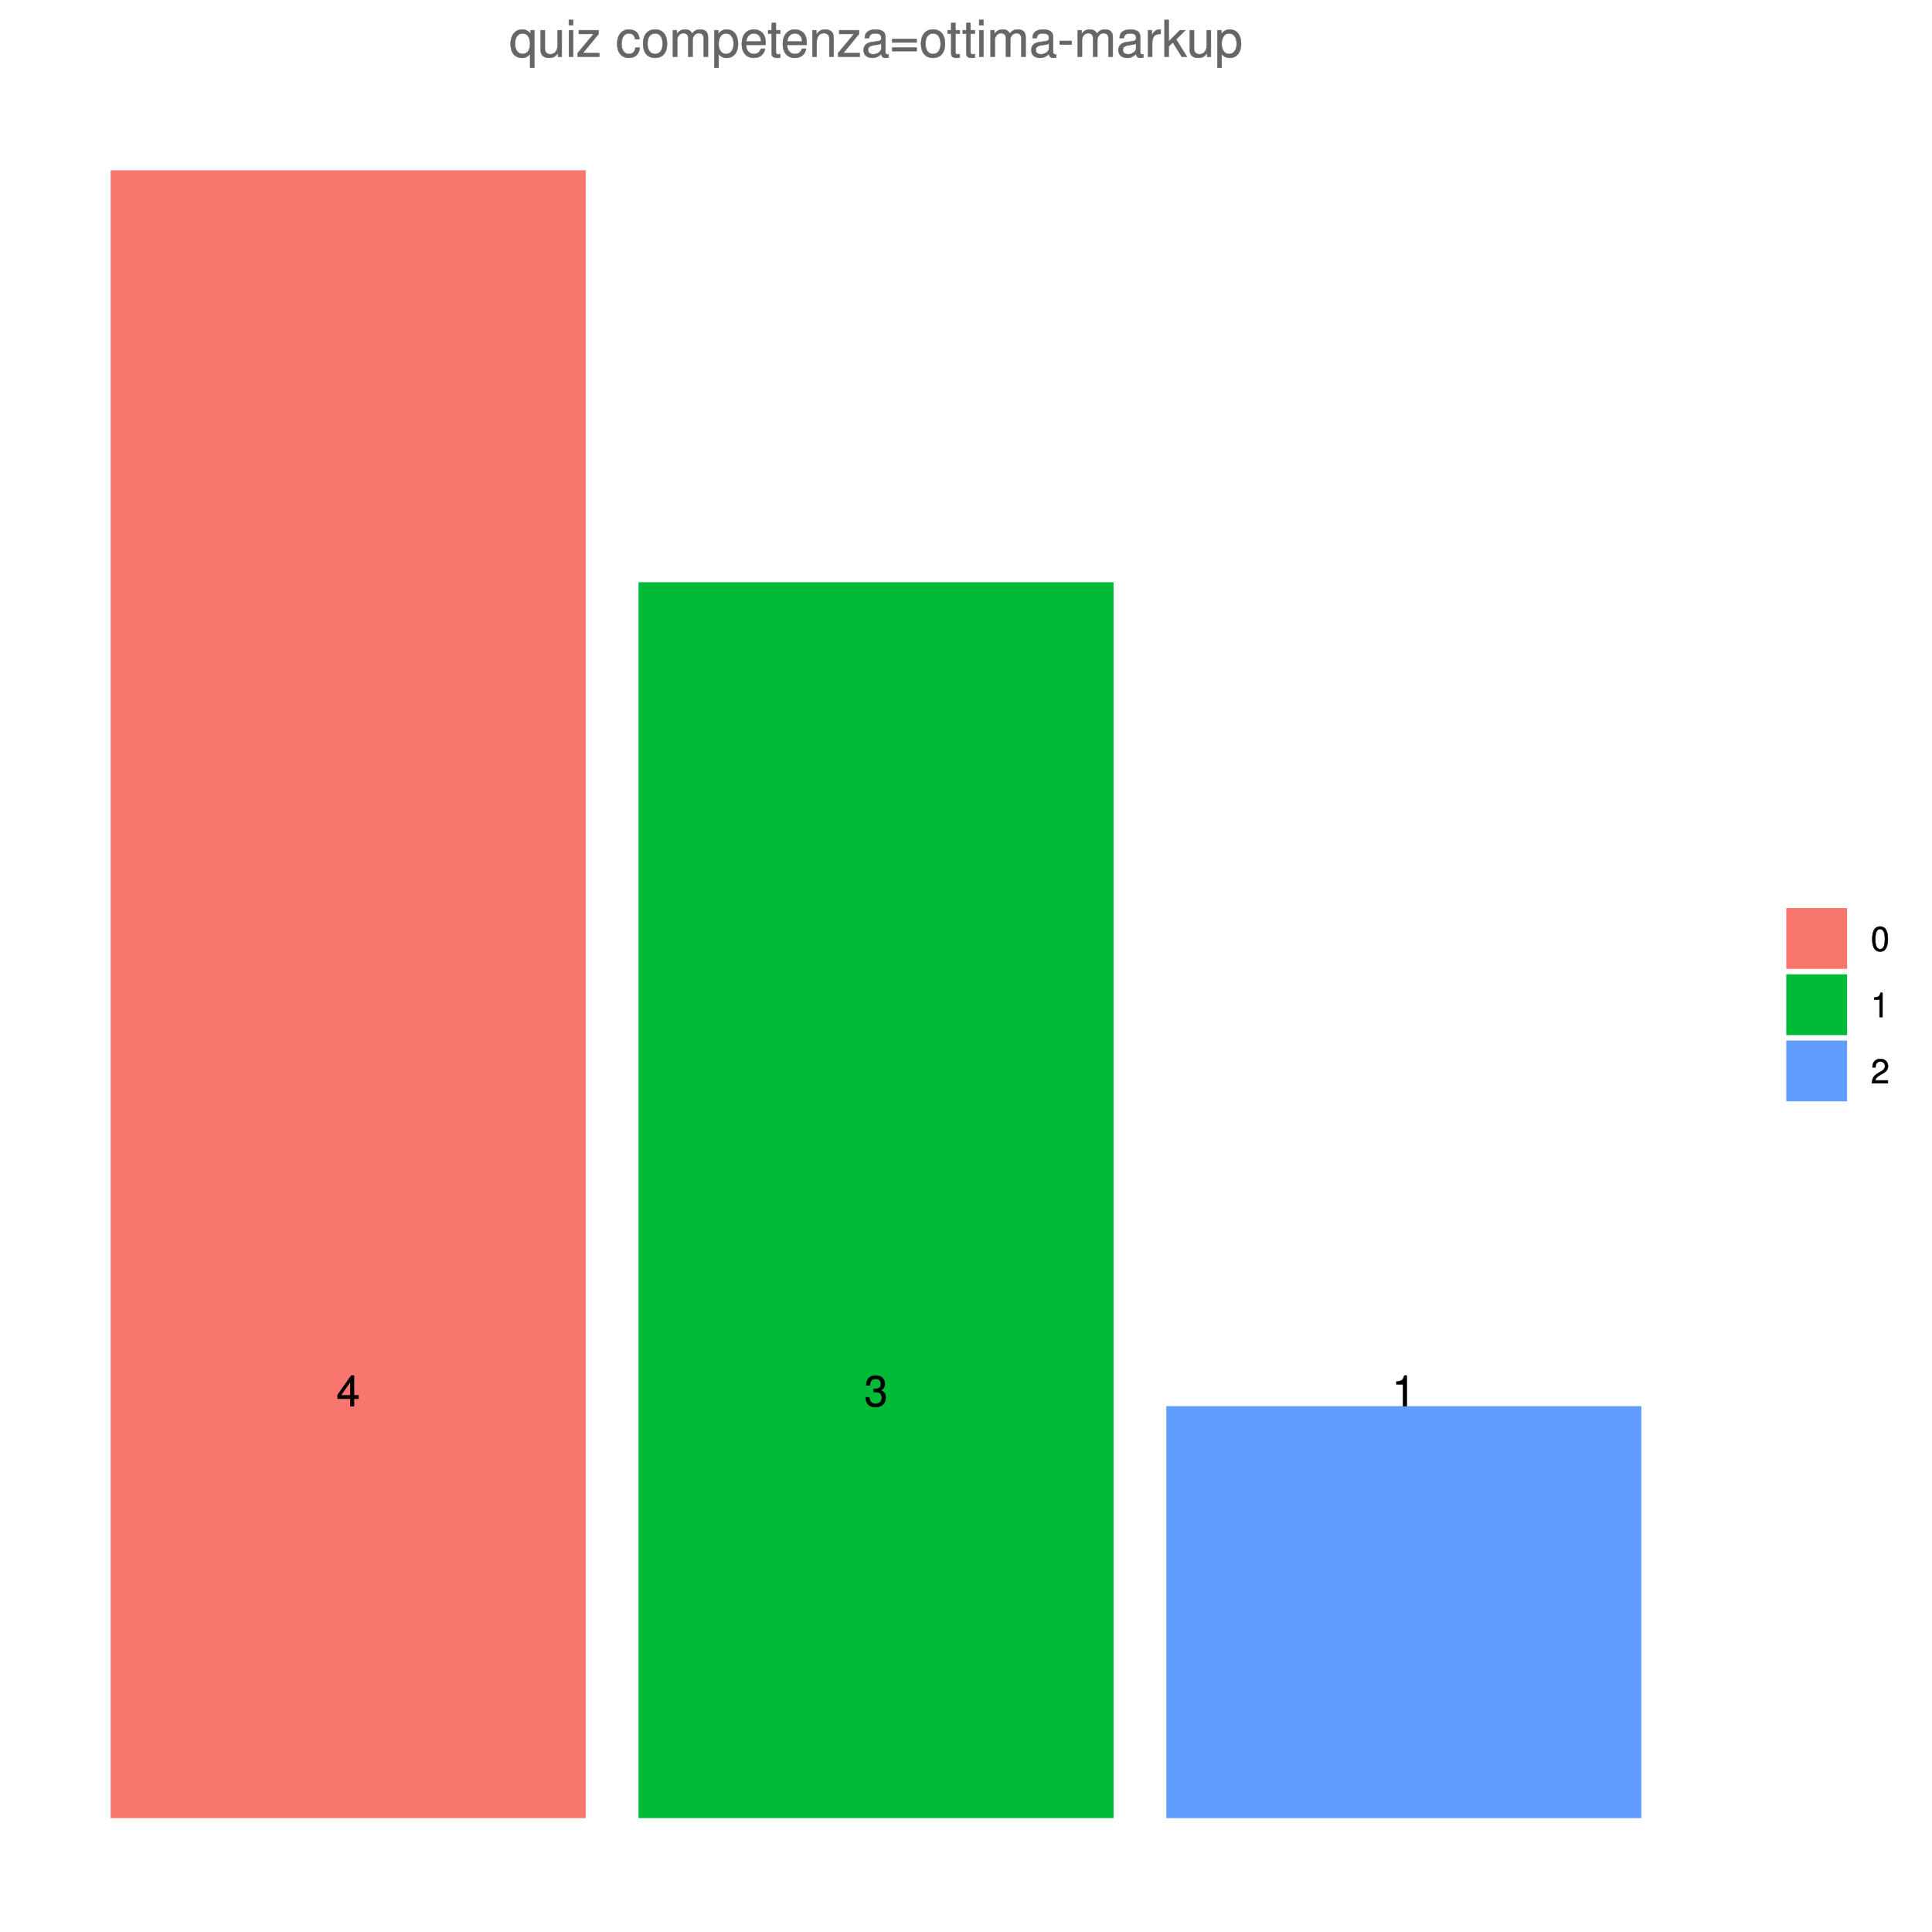
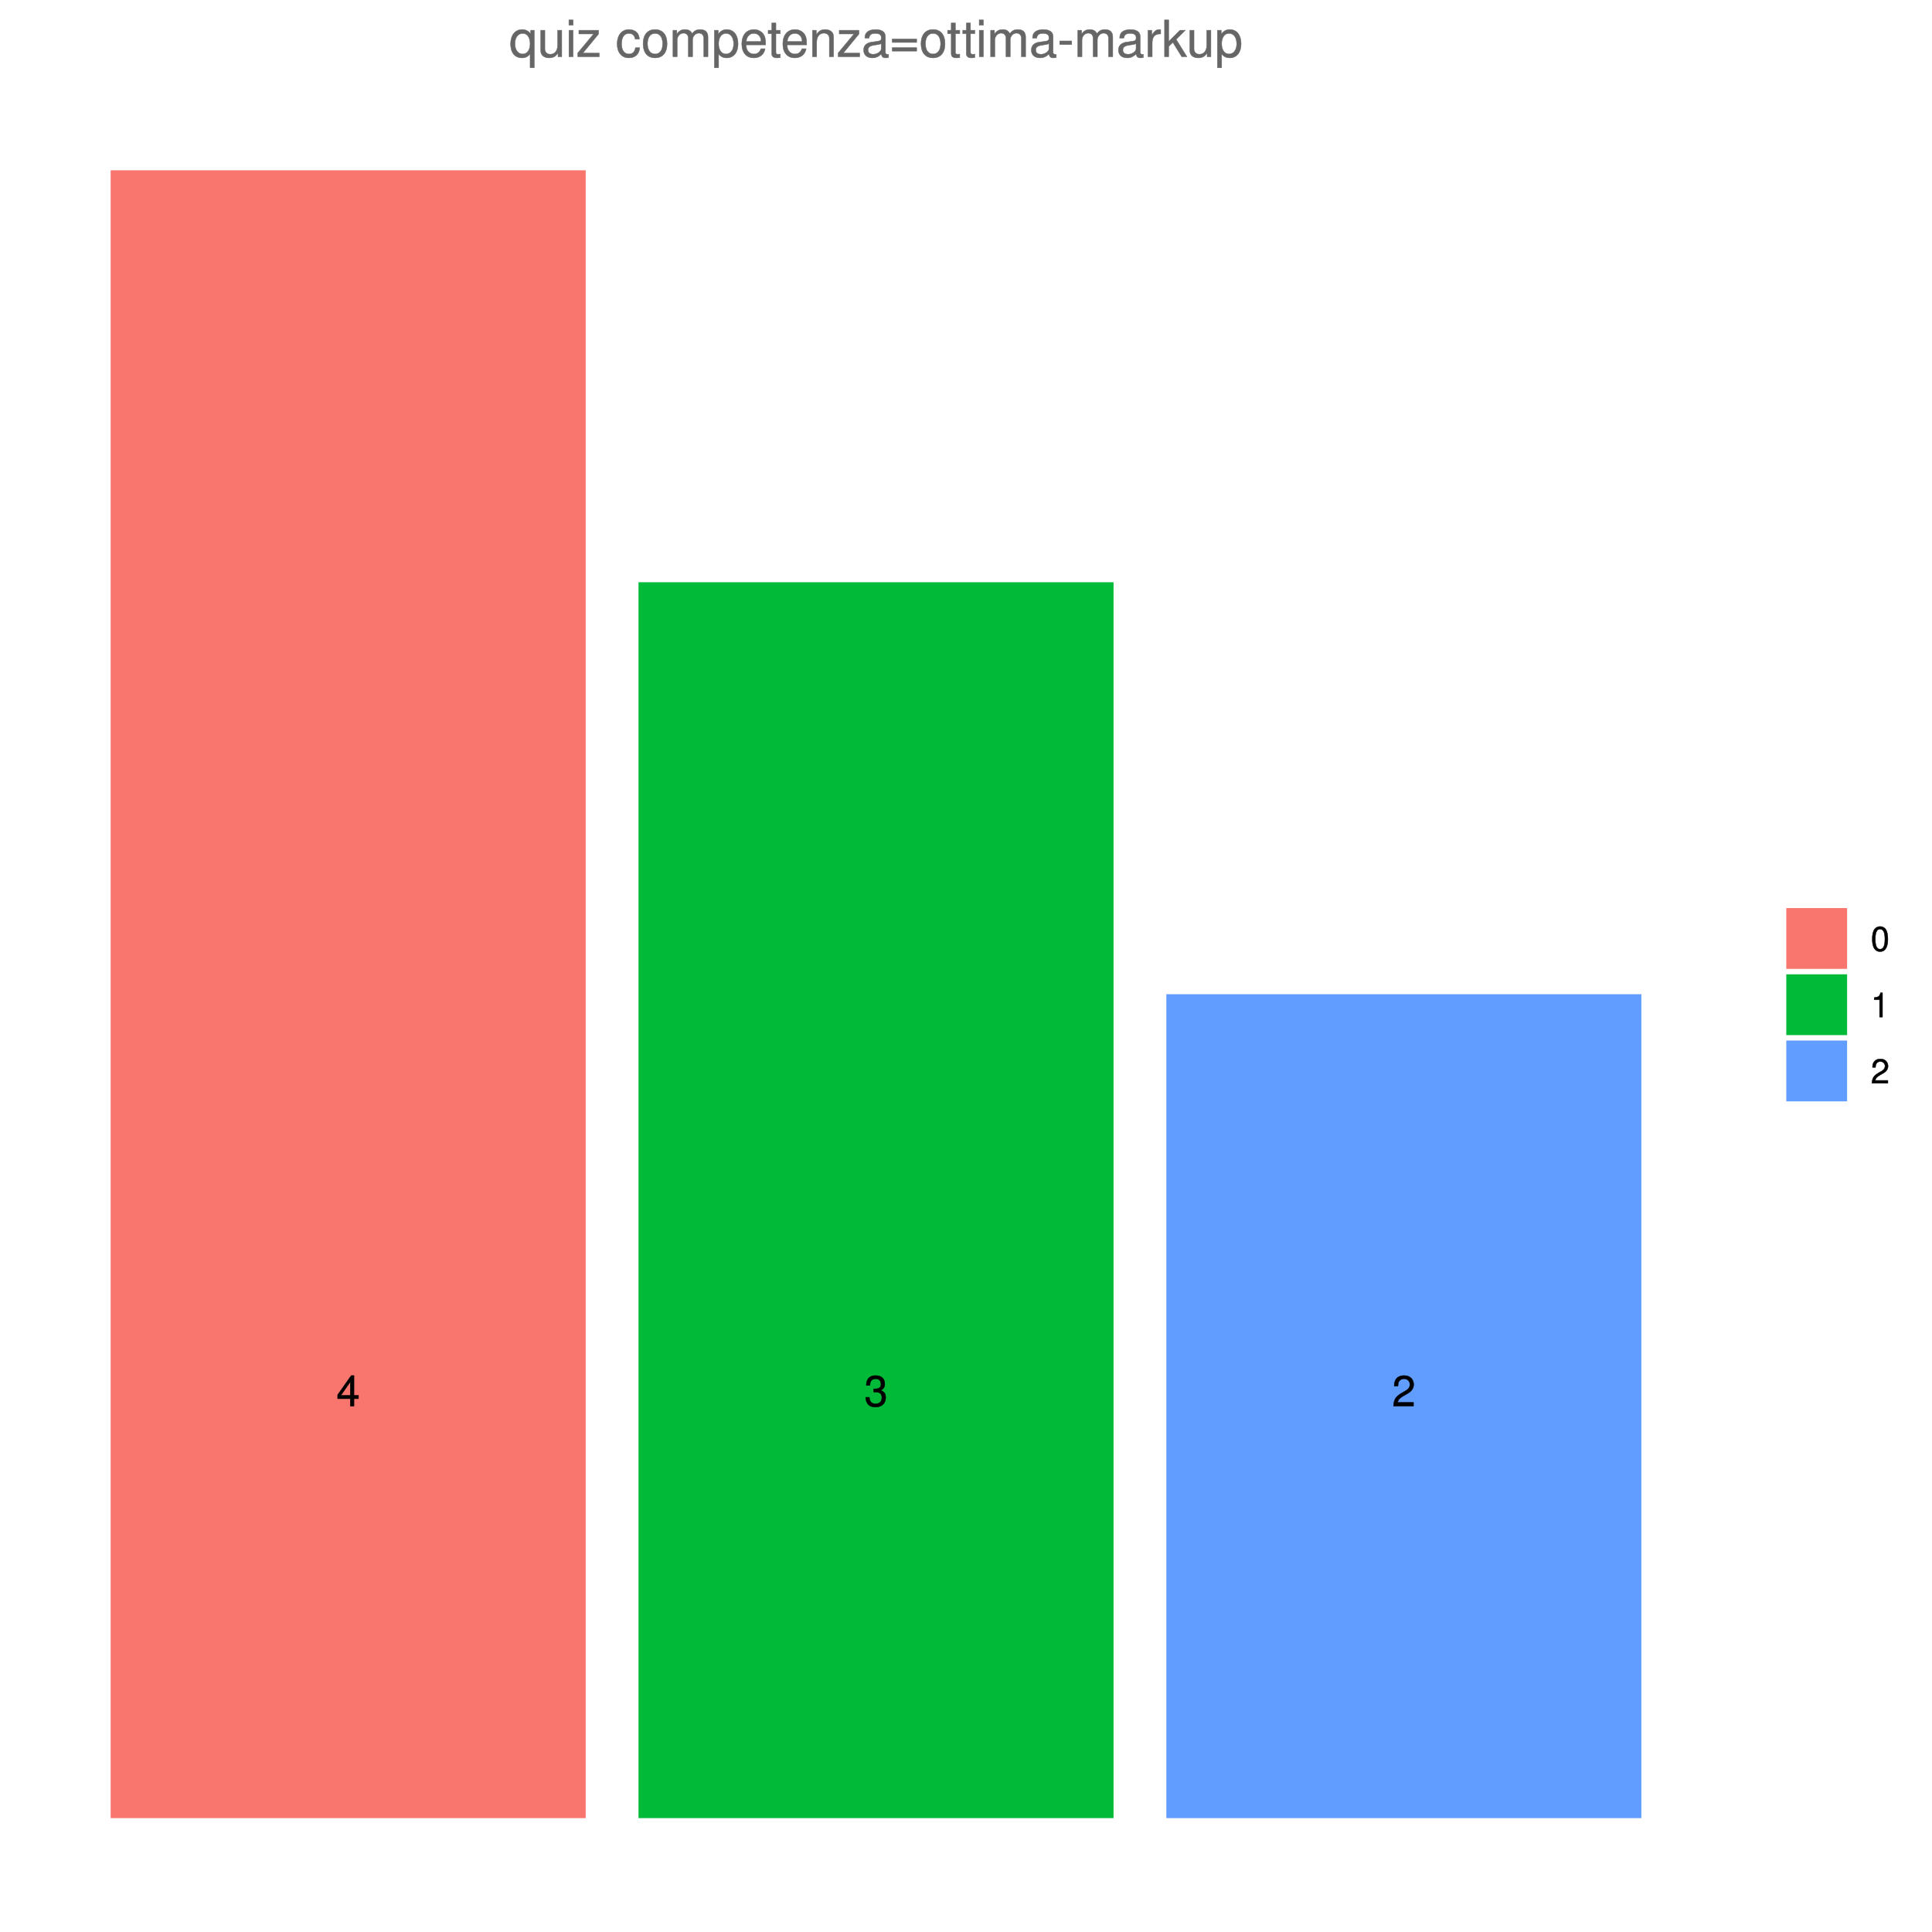
<svg xmlns="http://www.w3.org/2000/svg" width="504px" height="504px" viewBox="0 0 504 504" version="1.1">
  <g transform="translate(0, 504) scale(1, -1)">
    <g id="gridSVG" fill="none" stroke="rgb(0,0,0)" stroke-dasharray="none" stroke-width="0.75" font-size="12" font-family="Helvetica, Arial, FreeSans, Liberation Sans, Nimbus Sans L, sans-serif" opacity="1" stroke-linecap="round" stroke-linejoin="round" stroke-miterlimit="10" stroke-opacity="1" fill-opacity="0" font-weight="normal" font-style="normal">
      <g id="layout.1" class="viewport">
        <g id="layout.2" class="forcedgrob gtable gTree grob gDesc">
          <defs>
            <clipPath id="layout::background.1-11-12-1.1.clipPath">
              <rect x="0" y="0" width="504" height="504" fill="none" stroke="none" />
            </clipPath>
          </defs>
          <g id="layout::background.1-11-12-1.1" clip-path="url(#layout::background.1-11-12-1.1.clipPath)" class="viewport">
            <g id="background.1-11-12-1.1" class="forcedgrob gTableChild rect grob gDesc">
              <rect id="background.1-11-12-1.1.1" x="0" y="0" width="504" height="504" transform="" stroke-width="1.07" stroke="rgb(255,255,255)" fill="rgb(255,255,255)" stroke-dasharray="none" stroke-opacity="1" fill-opacity="1" />
            </g>
          </g>
          <defs>
            <clipPath id="layout::panel.7-5-7-5.1.clipPath">
              <rect x="8.22" y="8.22" width="440.62" height="472.85" fill="none" stroke="none" />
            </clipPath>
          </defs>
          <g id="layout::panel.7-5-7-5.1" clip-path="url(#layout::panel.7-5-7-5.1.clipPath)" class="viewport">
            <g id="panel.7-5-7-5.1" class="forcedgrob gTableChild gTree grob gDesc">
-               <g id="grill.gTree.8461.1" class="gTree grob gDesc">
-                 <g id="panel.background..rect.8457.1" class="rect grob gDesc">
-                   <rect id="panel.background..rect.8457.1.1" x="8.22" y="8.22" width="440.62" height="472.85" transform="" stroke-width="1.07" stroke="none" fill="rgb(255,255,255)" stroke-dasharray="none" stroke-opacity="0" fill-opacity="1" />
-                 </g>
-               </g>
-               <g id="geom_rect.rect.8452.1" class="rect grob gDesc">
-                 <rect id="geom_rect.rect.8452.1.1" x="28.87" y="29.71" width="123.92" height="429.86" transform="" stroke="none" fill="rgb(248,118,109)" stroke-width="1.07" stroke-dasharray="none" stroke-linecap="butt" stroke-opacity="0" fill-opacity="1" />
-                 <rect id="geom_rect.rect.8452.1.2" x="166.57" y="29.71" width="123.92" height="322.4" transform="" stroke="none" fill="rgb(0,186,56)" stroke-width="1.07" stroke-dasharray="none" stroke-linecap="butt" stroke-opacity="0" fill-opacity="1" />
-                 <rect id="geom_rect.rect.8452.1.3" x="304.26" y="29.71" width="123.92" height="107.47" transform="" stroke="none" fill="rgb(97,156,255)" stroke-width="1.07" stroke-dasharray="none" stroke-linecap="butt" stroke-opacity="0" fill-opacity="1" />
-               </g>
-               <g id="GRID.text.8453.1" class="text grob gDesc">
-                 <g id="GRID.text.8453.1.1" transform="translate(90.84, 137.18)" stroke-width="0.1">
-                   <g id="GRID.text.8453.1.1.scale" transform="scale(1, -1)">
-                     <text x="0" y="0" id="GRID.text.8453.1.1.text" text-anchor="middle" stroke="rgb(0,0,0)" font-size="11.04" font-family="Helvetica, Arial, FreeSans, Liberation Sans, Nimbus Sans L, sans-serif" fill="rgb(0,0,0)" stroke-opacity="1" fill-opacity="1" font-weight="normal" font-style="normal">
-                       <tspan id="GRID.text.8453.1.1.tspan.1" dy="0" x="0">4</tspan>
+               <g id="grill.gTree.8534.1" class="gTree grob gDesc">
+                 <g id="panel.background..rect.8530.1" class="rect grob gDesc">
+                   <rect id="panel.background..rect.8530.1.1" x="8.22" y="8.22" width="440.62" height="472.85" transform="" stroke-width="1.07" stroke="none" fill="rgb(255,255,255)" stroke-dasharray="none" stroke-opacity="0" fill-opacity="1" />
+                 </g>
+               </g>
+               <g id="geom_rect.rect.8525.1" class="rect grob gDesc">
+                 <rect id="geom_rect.rect.8525.1.1" x="28.87" y="29.71" width="123.92" height="429.86" transform="" stroke="none" fill="rgb(248,118,109)" stroke-width="1.07" stroke-dasharray="none" stroke-linecap="butt" stroke-opacity="0" fill-opacity="1" />
+                 <rect id="geom_rect.rect.8525.1.2" x="166.57" y="29.71" width="123.92" height="322.4" transform="" stroke="none" fill="rgb(0,186,56)" stroke-width="1.07" stroke-dasharray="none" stroke-linecap="butt" stroke-opacity="0" fill-opacity="1" />
+                 <rect id="geom_rect.rect.8525.1.3" x="304.26" y="29.71" width="123.92" height="214.93" transform="" stroke="none" fill="rgb(97,156,255)" stroke-width="1.07" stroke-dasharray="none" stroke-linecap="butt" stroke-opacity="0" fill-opacity="1" />
+               </g>
+               <g id="GRID.text.8526.1" class="text grob gDesc">
+                 <g id="GRID.text.8526.1.1" transform="translate(90.84, 137.18)" stroke-width="0.1">
+                   <g id="GRID.text.8526.1.1.scale" transform="scale(1, -1)">
+                     <text x="0" y="0" id="GRID.text.8526.1.1.text" text-anchor="middle" stroke="rgb(0,0,0)" font-size="11.04" font-family="Helvetica, Arial, FreeSans, Liberation Sans, Nimbus Sans L, sans-serif" fill="rgb(0,0,0)" stroke-opacity="1" fill-opacity="1" font-weight="normal" font-style="normal">
+                       <tspan id="GRID.text.8526.1.1.tspan.1" dy="0" x="0">4</tspan>
                    </text>
                  </g>
                </g>
-                 <g id="GRID.text.8453.1.2" transform="translate(228.53, 137.18)" stroke-width="0.1">
-                   <g id="GRID.text.8453.1.2.scale" transform="scale(1, -1)">
-                     <text x="0" y="0" id="GRID.text.8453.1.2.text" text-anchor="middle" stroke="rgb(0,0,0)" font-size="11.04" font-family="Helvetica, Arial, FreeSans, Liberation Sans, Nimbus Sans L, sans-serif" fill="rgb(0,0,0)" stroke-opacity="1" fill-opacity="1" font-weight="normal" font-style="normal">
-                       <tspan id="GRID.text.8453.1.2.tspan.1" dy="0" x="0">3</tspan>
+                 <g id="GRID.text.8526.1.2" transform="translate(228.53, 137.18)" stroke-width="0.1">
+                   <g id="GRID.text.8526.1.2.scale" transform="scale(1, -1)">
+                     <text x="0" y="0" id="GRID.text.8526.1.2.text" text-anchor="middle" stroke="rgb(0,0,0)" font-size="11.04" font-family="Helvetica, Arial, FreeSans, Liberation Sans, Nimbus Sans L, sans-serif" fill="rgb(0,0,0)" stroke-opacity="1" fill-opacity="1" font-weight="normal" font-style="normal">
+                       <tspan id="GRID.text.8526.1.2.tspan.1" dy="0" x="0">3</tspan>
                    </text>
                  </g>
                </g>
-                 <g id="GRID.text.8453.1.3" transform="translate(366.22, 137.18)" stroke-width="0.1">
-                   <g id="GRID.text.8453.1.3.scale" transform="scale(1, -1)">
-                     <text x="0" y="0" id="GRID.text.8453.1.3.text" text-anchor="middle" stroke="rgb(0,0,0)" font-size="11.04" font-family="Helvetica, Arial, FreeSans, Liberation Sans, Nimbus Sans L, sans-serif" fill="rgb(0,0,0)" stroke-opacity="1" fill-opacity="1" font-weight="normal" font-style="normal">
-                       <tspan id="GRID.text.8453.1.3.tspan.1" dy="0" x="0">1</tspan>
+                 <g id="GRID.text.8526.1.3" transform="translate(366.22, 137.18)" stroke-width="0.1">
+                   <g id="GRID.text.8526.1.3.scale" transform="scale(1, -1)">
+                     <text x="0" y="0" id="GRID.text.8526.1.3.text" text-anchor="middle" stroke="rgb(0,0,0)" font-size="11.04" font-family="Helvetica, Arial, FreeSans, Liberation Sans, Nimbus Sans L, sans-serif" fill="rgb(0,0,0)" stroke-opacity="1" fill-opacity="1" font-weight="normal" font-style="normal">
+                       <tspan id="GRID.text.8526.1.3.tspan.1" dy="0" x="0">2</tspan>
                    </text>
                  </g>
                </g>
              </g>
            </g>
          </g>
          <g id="layout::spacer.8-6-8-6.1" class="viewport" />
          <g id="layout::spacer.8-4-8-4.1" class="viewport" />
          <g id="layout::spacer.6-6-6-6.1" class="viewport" />
          <g id="layout::spacer.6-4-6-4.1" class="viewport" />
          <g id="layout::axis-t.6-5-6-5.1" class="viewport" />
          <g id="layout::axis-l.7-4-7-4.1" class="viewport">
-             <g id="layout::axis-l.7-4-7-4::GRID.VP.2216.1" class="viewport">
+             <g id="layout::axis-l.7-4-7-4::GRID.VP.2237.1" class="viewport">
              <g id="axis-l.7-4-7-4.1" class="forcedgrob gTableChild absoluteGrob gTree grob gDesc">
-                 <g id="layout::axis-l.7-4-7-4::GRID.VP.2216::axis.1" class="viewport">
+                 <g id="layout::axis-l.7-4-7-4::GRID.VP.2237::axis.1" class="viewport">
                  <g id="axis.1" class="forcedgrob gtable gTree grob gDesc">
-                     <g id="layout::axis-l.7-4-7-4::GRID.VP.2216::axis::axis.1-1-1-1.1" class="viewport" />
-                     <g id="layout::axis-l.7-4-7-4::GRID.VP.2216::axis::axis.1-2-1-2.1" class="viewport" />
+                     <g id="layout::axis-l.7-4-7-4::GRID.VP.2237::axis::axis.1-1-1-1.1" class="viewport" />
+                     <g id="layout::axis-l.7-4-7-4::GRID.VP.2237::axis::axis.1-2-1-2.1" class="viewport" />
                  </g>
                </g>
              </g>
            </g>
          </g>
          <g id="layout::axis-r.7-6-7-6.1" class="viewport" />
          <g id="layout::axis-b.8-5-8-5.1" class="viewport">
-             <g id="layout::axis-b.8-5-8-5::GRID.VP.2215.1" class="viewport">
+             <g id="layout::axis-b.8-5-8-5::GRID.VP.2236.1" class="viewport">
              <g id="axis-b.8-5-8-5.1" class="forcedgrob gTableChild absoluteGrob gTree grob gDesc">
-                 <g id="layout::axis-b.8-5-8-5::GRID.VP.2215::axis.1" class="viewport">
+                 <g id="layout::axis-b.8-5-8-5::GRID.VP.2236::axis.1" class="viewport">
                  <g id="axis.2" class="forcedgrob gtable gTree grob gDesc">
-                     <g id="layout::axis-b.8-5-8-5::GRID.VP.2215::axis::axis.1-1-1-1.1" class="viewport" />
-                     <g id="layout::axis-b.8-5-8-5::GRID.VP.2215::axis::axis.2-1-2-1.1" class="viewport" />
+                     <g id="layout::axis-b.8-5-8-5::GRID.VP.2236::axis::axis.1-1-1-1.1" class="viewport" />
+                     <g id="layout::axis-b.8-5-8-5::GRID.VP.2236::axis::axis.2-1-2-1.1" class="viewport" />
                  </g>
                </g>
              </g>
            </g>
          </g>
          <g id="layout::xlab-t.5-5-5-5.1" class="viewport" />
          <g id="layout::xlab-b.9-5-9-5.1" class="viewport" />
          <g id="layout::ylab-l.7-3-7-3.1" class="viewport" />
          <g id="layout::ylab-r.7-7-7-7.1" class="viewport" />
          <g id="layout::guide-box.7-9-7-9.1" class="viewport">
-             <g id="layout::guide-box.7-9-7-9::GRID.VP.2227.1" class="viewport">
-               <g id="layout::guide-box.7-9-7-9::GRID.VP.2227::guide-box.7-9-7-9.1" class="viewport">
+             <g id="layout::guide-box.7-9-7-9::GRID.VP.2248.1" class="viewport">
+               <g id="layout::guide-box.7-9-7-9::GRID.VP.2248::guide-box.7-9-7-9.1" class="viewport">
                <g id="guide-box.7-9-7-9.1" class="forcedgrob gTableChild gtable gTree grob gDesc">
-                   <g id="layout::guide-box.7-9-7-9::GRID.VP.2227::guide-box.7-9-7-9::legend.box.background.2-4-4-2.1" class="viewport" />
-                   <g id="layout::guide-box.7-9-7-9::GRID.VP.2227::guide-box.7-9-7-9::guides.3-3-3-3.1" class="viewport">
-                     <g id="layout::guide-box.7-9-7-9::GRID.VP.2227::guide-box.7-9-7-9::guides.3-3-3-3::GRID.VP.2226.1" class="viewport">
-                       <g id="layout::guide-box.7-9-7-9::GRID.VP.2227::guide-box.7-9-7-9::guides.3-3-3-3::GRID.VP.2226::guides.3-3-3-3.1" class="viewport">
+                   <g id="layout::guide-box.7-9-7-9::GRID.VP.2248::guide-box.7-9-7-9::legend.box.background.2-4-4-2.1" class="viewport" />
+                   <g id="layout::guide-box.7-9-7-9::GRID.VP.2248::guide-box.7-9-7-9::guides.3-3-3-3.1" class="viewport">
+                     <g id="layout::guide-box.7-9-7-9::GRID.VP.2248::guide-box.7-9-7-9::guides.3-3-3-3::GRID.VP.2247.1" class="viewport">
+                       <g id="layout::guide-box.7-9-7-9::GRID.VP.2248::guide-box.7-9-7-9::guides.3-3-3-3::GRID.VP.2247::guides.3-3-3-3.1" class="viewport">
                        <g id="guides.3-3-3-3.1" class="forcedgrob gTableChild gtable gTree grob gDesc">
-                           <g id="layout::guide-box.7-9-7-9::GRID.VP.2227::guide-box.7-9-7-9::guides.3-3-3-3::GRID.VP.2226::guides.3-3-3-3::background.1-6-7-1.1" class="viewport">
+                           <g id="layout::guide-box.7-9-7-9::GRID.VP.2248::guide-box.7-9-7-9::guides.3-3-3-3::GRID.VP.2247::guides.3-3-3-3::background.1-6-7-1.1" class="viewport">
                            <g id="background.1-6-7-1.1" class="forcedgrob gTableChild rect grob gDesc">
                              <rect id="background.1-6-7-1.1.1" x="459.8" y="210.5" width="38.72" height="68.28" transform="" stroke-width="1.07" stroke="none" fill="rgb(255,255,255)" stroke-dasharray="none" stroke-opacity="0" fill-opacity="1" />
                            </g>
                          </g>
-                           <g id="layout::guide-box.7-9-7-9::GRID.VP.2227::guide-box.7-9-7-9::guides.3-3-3-3::GRID.VP.2226::guides.3-3-3-3::title.2-5-2-2.1" class="viewport" />
-                           <g id="layout::guide-box.7-9-7-9::GRID.VP.2227::guide-box.7-9-7-9::guides.3-3-3-3::GRID.VP.2226::guides.3-3-3-3::key-3-1-bg.4-2-4-2.1" class="viewport" />
-                           <g id="layout::guide-box.7-9-7-9::GRID.VP.2227::guide-box.7-9-7-9::guides.3-3-3-3::GRID.VP.2226::guides.3-3-3-3::key-3-1-1.4-2-4-2.1" class="viewport">
+                           <g id="layout::guide-box.7-9-7-9::GRID.VP.2248::guide-box.7-9-7-9::guides.3-3-3-3::GRID.VP.2247::guides.3-3-3-3::title.2-5-2-2.1" class="viewport" />
+                           <g id="layout::guide-box.7-9-7-9::GRID.VP.2248::guide-box.7-9-7-9::guides.3-3-3-3::GRID.VP.2247::guides.3-3-3-3::key-3-1-bg.4-2-4-2.1" class="viewport" />
+                           <g id="layout::guide-box.7-9-7-9::GRID.VP.2248::guide-box.7-9-7-9::guides.3-3-3-3::GRID.VP.2247::guides.3-3-3-3::key-3-1-1.4-2-4-2.1" class="viewport">
                            <g id="key-3-1-1.4-2-4-2.1" class="forcedgrob gTableChild rect grob gDesc">
                              <rect id="key-3-1-1.4-2-4-2.1.1" x="465.99" y="251.25" width="15.86" height="15.86" transform="" stroke="none" fill="rgb(248,118,109)" stroke-dasharray="none" stroke-width="1.07" stroke-linejoin="miter" stroke-opacity="0" fill-opacity="1" />
                            </g>
                          </g>
-                           <g id="layout::guide-box.7-9-7-9::GRID.VP.2227::guide-box.7-9-7-9::guides.3-3-3-3::GRID.VP.2226::guides.3-3-3-3::key-4-1-bg.5-2-5-2.1" class="viewport" />
-                           <g id="layout::guide-box.7-9-7-9::GRID.VP.2227::guide-box.7-9-7-9::guides.3-3-3-3::GRID.VP.2226::guides.3-3-3-3::key-4-1-1.5-2-5-2.1" class="viewport">
+                           <g id="layout::guide-box.7-9-7-9::GRID.VP.2248::guide-box.7-9-7-9::guides.3-3-3-3::GRID.VP.2247::guides.3-3-3-3::key-4-1-bg.5-2-5-2.1" class="viewport" />
+                           <g id="layout::guide-box.7-9-7-9::GRID.VP.2248::guide-box.7-9-7-9::guides.3-3-3-3::GRID.VP.2247::guides.3-3-3-3::key-4-1-1.5-2-5-2.1" class="viewport">
                            <g id="key-4-1-1.5-2-5-2.1" class="forcedgrob gTableChild rect grob gDesc">
                              <rect id="key-4-1-1.5-2-5-2.1.1" x="465.99" y="233.97" width="15.86" height="15.86" transform="" stroke="none" fill="rgb(0,186,56)" stroke-dasharray="none" stroke-width="1.07" stroke-linejoin="miter" stroke-opacity="0" fill-opacity="1" />
                            </g>
                          </g>
-                           <g id="layout::guide-box.7-9-7-9::GRID.VP.2227::guide-box.7-9-7-9::guides.3-3-3-3::GRID.VP.2226::guides.3-3-3-3::key-5-1-bg.6-2-6-2.1" class="viewport" />
-                           <g id="layout::guide-box.7-9-7-9::GRID.VP.2227::guide-box.7-9-7-9::guides.3-3-3-3::GRID.VP.2226::guides.3-3-3-3::key-5-1-1.6-2-6-2.1" class="viewport">
+                           <g id="layout::guide-box.7-9-7-9::GRID.VP.2248::guide-box.7-9-7-9::guides.3-3-3-3::GRID.VP.2247::guides.3-3-3-3::key-5-1-bg.6-2-6-2.1" class="viewport" />
+                           <g id="layout::guide-box.7-9-7-9::GRID.VP.2248::guide-box.7-9-7-9::guides.3-3-3-3::GRID.VP.2247::guides.3-3-3-3::key-5-1-1.6-2-6-2.1" class="viewport">
                            <g id="key-5-1-1.6-2-6-2.1" class="forcedgrob gTableChild rect grob gDesc">
                              <rect id="key-5-1-1.6-2-6-2.1.1" x="465.99" y="216.69" width="15.86" height="15.86" transform="" stroke="none" fill="rgb(97,156,255)" stroke-dasharray="none" stroke-width="1.07" stroke-linejoin="miter" stroke-opacity="0" fill-opacity="1" />
                            </g>
                          </g>
-                           <g id="layout::guide-box.7-9-7-9::GRID.VP.2227::guide-box.7-9-7-9::guides.3-3-3-3::GRID.VP.2226::guides.3-3-3-3::label-3-3.4-4-4-4.1" class="viewport">
-                             <g id="layout::guide-box.7-9-7-9::GRID.VP.2227::guide-box.7-9-7-9::guides.3-3-3-3::GRID.VP.2226::guides.3-3-3-3::label-3-3.4-4-4-4::GRID.VP.2223.1" class="viewport">
+                           <g id="layout::guide-box.7-9-7-9::GRID.VP.2248::guide-box.7-9-7-9::guides.3-3-3-3::GRID.VP.2247::guides.3-3-3-3::label-3-3.4-4-4-4.1" class="viewport">
+                             <g id="layout::guide-box.7-9-7-9::GRID.VP.2248::guide-box.7-9-7-9::guides.3-3-3-3::GRID.VP.2247::guides.3-3-3-3::label-3-3.4-4-4-4::GRID.VP.2244.1" class="viewport">
                              <g id="label-3-3.4-4-4-4.1" class="forcedgrob gTableChild gTree grob gDesc">
-                                 <g id="layout::guide-box.7-9-7-9::GRID.VP.2227::guide-box.7-9-7-9::guides.3-3-3-3::GRID.VP.2226::guides.3-3-3-3::label-3-3.4-4-4-4::GRID.VP.2223::GRID.VP.2217.1" font-size="8.8" stroke="rgb(0,0,0)" font-family="Helvetica, Arial, FreeSans, Liberation Sans, Nimbus Sans L, sans-serif" stroke-opacity="1" font-weight="normal" font-style="normal" class="viewport">
-                                   <g id="layout::guide-box.7-9-7-9::GRID.VP.2227::guide-box.7-9-7-9::guides.3-3-3-3::GRID.VP.2226::guides.3-3-3-3::label-3-3.4-4-4-4::GRID.VP.2223::GRID.VP.2217::GRID.VP.2218.1" class="viewport">
-                                     <g id="guide.label.titleGrob.8475.1" class="titleGrob gTree grob gDesc">
-                                       <g id="GRID.text.8473.1" class="text grob gDesc">
-                                         <g id="GRID.text.8473.1.1" transform="translate(488.04, 259.18)" stroke-width="0.1">
-                                           <g id="GRID.text.8473.1.1.scale" transform="scale(1, -1)">
-                                             <text x="0" y="0" id="GRID.text.8473.1.1.text" text-anchor="start" font-size="8.8" stroke="rgb(0,0,0)" font-family="Helvetica, Arial, FreeSans, Liberation Sans, Nimbus Sans L, sans-serif" fill="rgb(0,0,0)" stroke-opacity="1" fill-opacity="1" font-weight="normal" font-style="normal">
-                                               <tspan id="GRID.text.8473.1.1.tspan.1" dy="3.23" x="0">0</tspan>
+                                 <g id="layout::guide-box.7-9-7-9::GRID.VP.2248::guide-box.7-9-7-9::guides.3-3-3-3::GRID.VP.2247::guides.3-3-3-3::label-3-3.4-4-4-4::GRID.VP.2244::GRID.VP.2238.1" font-size="8.8" stroke="rgb(0,0,0)" font-family="Helvetica, Arial, FreeSans, Liberation Sans, Nimbus Sans L, sans-serif" stroke-opacity="1" font-weight="normal" font-style="normal" class="viewport">
+                                   <g id="layout::guide-box.7-9-7-9::GRID.VP.2248::guide-box.7-9-7-9::guides.3-3-3-3::GRID.VP.2247::guides.3-3-3-3::label-3-3.4-4-4-4::GRID.VP.2244::GRID.VP.2238::GRID.VP.2239.1" class="viewport">
+                                     <g id="guide.label.titleGrob.8548.1" class="titleGrob gTree grob gDesc">
+                                       <g id="GRID.text.8546.1" class="text grob gDesc">
+                                         <g id="GRID.text.8546.1.1" transform="translate(488.04, 259.18)" stroke-width="0.1">
+                                           <g id="GRID.text.8546.1.1.scale" transform="scale(1, -1)">
+                                             <text x="0" y="0" id="GRID.text.8546.1.1.text" text-anchor="start" font-size="8.8" stroke="rgb(0,0,0)" font-family="Helvetica, Arial, FreeSans, Liberation Sans, Nimbus Sans L, sans-serif" fill="rgb(0,0,0)" stroke-opacity="1" fill-opacity="1" font-weight="normal" font-style="normal">
+                                               <tspan id="GRID.text.8546.1.1.tspan.1" dy="3.23" x="0">0</tspan>
                                            </text>
                                          </g>
                                        </g>
                                      </g>
                                    </g>
                                  </g>
                                </g>
                              </g>
                            </g>
                          </g>
-                           <g id="layout::guide-box.7-9-7-9::GRID.VP.2227::guide-box.7-9-7-9::guides.3-3-3-3::GRID.VP.2226::guides.3-3-3-3::label-4-3.5-4-5-4.1" class="viewport">
-                             <g id="layout::guide-box.7-9-7-9::GRID.VP.2227::guide-box.7-9-7-9::guides.3-3-3-3::GRID.VP.2226::guides.3-3-3-3::label-4-3.5-4-5-4::GRID.VP.2224.1" class="viewport">
+                           <g id="layout::guide-box.7-9-7-9::GRID.VP.2248::guide-box.7-9-7-9::guides.3-3-3-3::GRID.VP.2247::guides.3-3-3-3::label-4-3.5-4-5-4.1" class="viewport">
+                             <g id="layout::guide-box.7-9-7-9::GRID.VP.2248::guide-box.7-9-7-9::guides.3-3-3-3::GRID.VP.2247::guides.3-3-3-3::label-4-3.5-4-5-4::GRID.VP.2245.1" class="viewport">
                              <g id="label-4-3.5-4-5-4.1" class="forcedgrob gTableChild gTree grob gDesc">
-                                 <g id="layout::guide-box.7-9-7-9::GRID.VP.2227::guide-box.7-9-7-9::guides.3-3-3-3::GRID.VP.2226::guides.3-3-3-3::label-4-3.5-4-5-4::GRID.VP.2224::GRID.VP.2219.1" font-size="8.8" stroke="rgb(0,0,0)" font-family="Helvetica, Arial, FreeSans, Liberation Sans, Nimbus Sans L, sans-serif" stroke-opacity="1" font-weight="normal" font-style="normal" class="viewport">
-                                   <g id="layout::guide-box.7-9-7-9::GRID.VP.2227::guide-box.7-9-7-9::guides.3-3-3-3::GRID.VP.2226::guides.3-3-3-3::label-4-3.5-4-5-4::GRID.VP.2224::GRID.VP.2219::GRID.VP.2220.1" class="viewport">
-                                     <g id="guide.label.titleGrob.8478.1" class="titleGrob gTree grob gDesc">
-                                       <g id="GRID.text.8476.1" class="text grob gDesc">
-                                         <g id="GRID.text.8476.1.1" transform="translate(488.04, 241.9)" stroke-width="0.1">
-                                           <g id="GRID.text.8476.1.1.scale" transform="scale(1, -1)">
-                                             <text x="0" y="0" id="GRID.text.8476.1.1.text" text-anchor="start" font-size="8.8" stroke="rgb(0,0,0)" font-family="Helvetica, Arial, FreeSans, Liberation Sans, Nimbus Sans L, sans-serif" fill="rgb(0,0,0)" stroke-opacity="1" fill-opacity="1" font-weight="normal" font-style="normal">
-                                               <tspan id="GRID.text.8476.1.1.tspan.1" dy="3.23" x="0">1</tspan>
+                                 <g id="layout::guide-box.7-9-7-9::GRID.VP.2248::guide-box.7-9-7-9::guides.3-3-3-3::GRID.VP.2247::guides.3-3-3-3::label-4-3.5-4-5-4::GRID.VP.2245::GRID.VP.2240.1" font-size="8.8" stroke="rgb(0,0,0)" font-family="Helvetica, Arial, FreeSans, Liberation Sans, Nimbus Sans L, sans-serif" stroke-opacity="1" font-weight="normal" font-style="normal" class="viewport">
+                                   <g id="layout::guide-box.7-9-7-9::GRID.VP.2248::guide-box.7-9-7-9::guides.3-3-3-3::GRID.VP.2247::guides.3-3-3-3::label-4-3.5-4-5-4::GRID.VP.2245::GRID.VP.2240::GRID.VP.2241.1" class="viewport">
+                                     <g id="guide.label.titleGrob.8551.1" class="titleGrob gTree grob gDesc">
+                                       <g id="GRID.text.8549.1" class="text grob gDesc">
+                                         <g id="GRID.text.8549.1.1" transform="translate(488.04, 241.9)" stroke-width="0.1">
+                                           <g id="GRID.text.8549.1.1.scale" transform="scale(1, -1)">
+                                             <text x="0" y="0" id="GRID.text.8549.1.1.text" text-anchor="start" font-size="8.8" stroke="rgb(0,0,0)" font-family="Helvetica, Arial, FreeSans, Liberation Sans, Nimbus Sans L, sans-serif" fill="rgb(0,0,0)" stroke-opacity="1" fill-opacity="1" font-weight="normal" font-style="normal">
+                                               <tspan id="GRID.text.8549.1.1.tspan.1" dy="3.23" x="0">1</tspan>
                                            </text>
                                          </g>
                                        </g>
                                      </g>
                                    </g>
                                  </g>
                                </g>
                              </g>
                            </g>
                          </g>
-                           <g id="layout::guide-box.7-9-7-9::GRID.VP.2227::guide-box.7-9-7-9::guides.3-3-3-3::GRID.VP.2226::guides.3-3-3-3::label-5-3.6-4-6-4.1" class="viewport">
-                             <g id="layout::guide-box.7-9-7-9::GRID.VP.2227::guide-box.7-9-7-9::guides.3-3-3-3::GRID.VP.2226::guides.3-3-3-3::label-5-3.6-4-6-4::GRID.VP.2225.1" class="viewport">
+                           <g id="layout::guide-box.7-9-7-9::GRID.VP.2248::guide-box.7-9-7-9::guides.3-3-3-3::GRID.VP.2247::guides.3-3-3-3::label-5-3.6-4-6-4.1" class="viewport">
+                             <g id="layout::guide-box.7-9-7-9::GRID.VP.2248::guide-box.7-9-7-9::guides.3-3-3-3::GRID.VP.2247::guides.3-3-3-3::label-5-3.6-4-6-4::GRID.VP.2246.1" class="viewport">
                              <g id="label-5-3.6-4-6-4.1" class="forcedgrob gTableChild gTree grob gDesc">
-                                 <g id="layout::guide-box.7-9-7-9::GRID.VP.2227::guide-box.7-9-7-9::guides.3-3-3-3::GRID.VP.2226::guides.3-3-3-3::label-5-3.6-4-6-4::GRID.VP.2225::GRID.VP.2221.1" font-size="8.8" stroke="rgb(0,0,0)" font-family="Helvetica, Arial, FreeSans, Liberation Sans, Nimbus Sans L, sans-serif" stroke-opacity="1" font-weight="normal" font-style="normal" class="viewport">
-                                   <g id="layout::guide-box.7-9-7-9::GRID.VP.2227::guide-box.7-9-7-9::guides.3-3-3-3::GRID.VP.2226::guides.3-3-3-3::label-5-3.6-4-6-4::GRID.VP.2225::GRID.VP.2221::GRID.VP.2222.1" class="viewport">
-                                     <g id="guide.label.titleGrob.8481.1" class="titleGrob gTree grob gDesc">
-                                       <g id="GRID.text.8479.1" class="text grob gDesc">
-                                         <g id="GRID.text.8479.1.1" transform="translate(488.04, 224.62)" stroke-width="0.1">
-                                           <g id="GRID.text.8479.1.1.scale" transform="scale(1, -1)">
-                                             <text x="0" y="0" id="GRID.text.8479.1.1.text" text-anchor="start" font-size="8.8" stroke="rgb(0,0,0)" font-family="Helvetica, Arial, FreeSans, Liberation Sans, Nimbus Sans L, sans-serif" fill="rgb(0,0,0)" stroke-opacity="1" fill-opacity="1" font-weight="normal" font-style="normal">
-                                               <tspan id="GRID.text.8479.1.1.tspan.1" dy="3.23" x="0">2</tspan>
+                                 <g id="layout::guide-box.7-9-7-9::GRID.VP.2248::guide-box.7-9-7-9::guides.3-3-3-3::GRID.VP.2247::guides.3-3-3-3::label-5-3.6-4-6-4::GRID.VP.2246::GRID.VP.2242.1" font-size="8.8" stroke="rgb(0,0,0)" font-family="Helvetica, Arial, FreeSans, Liberation Sans, Nimbus Sans L, sans-serif" stroke-opacity="1" font-weight="normal" font-style="normal" class="viewport">
+                                   <g id="layout::guide-box.7-9-7-9::GRID.VP.2248::guide-box.7-9-7-9::guides.3-3-3-3::GRID.VP.2247::guides.3-3-3-3::label-5-3.6-4-6-4::GRID.VP.2246::GRID.VP.2242::GRID.VP.2243.1" class="viewport">
+                                     <g id="guide.label.titleGrob.8554.1" class="titleGrob gTree grob gDesc">
+                                       <g id="GRID.text.8552.1" class="text grob gDesc">
+                                         <g id="GRID.text.8552.1.1" transform="translate(488.04, 224.62)" stroke-width="0.1">
+                                           <g id="GRID.text.8552.1.1.scale" transform="scale(1, -1)">
+                                             <text x="0" y="0" id="GRID.text.8552.1.1.text" text-anchor="start" font-size="8.8" stroke="rgb(0,0,0)" font-family="Helvetica, Arial, FreeSans, Liberation Sans, Nimbus Sans L, sans-serif" fill="rgb(0,0,0)" stroke-opacity="1" fill-opacity="1" font-weight="normal" font-style="normal">
+                                               <tspan id="GRID.text.8552.1.1.tspan.1" dy="3.23" x="0">2</tspan>
                                            </text>
                                          </g>
                                        </g>
                                      </g>
                                    </g>
                                  </g>
                                </g>
                              </g>
                            </g>
                          </g>
                        </g>
                      </g>
                    </g>
                  </g>
                </g>
              </g>
            </g>
          </g>
          <g id="layout::subtitle.4-5-4-5.1" class="viewport" />
          <g id="layout::title.3-5-3-5.1" class="viewport">
-             <g id="layout::title.3-5-3-5::GRID.VP.2228.1" font-size="13.2" stroke="rgb(102,102,102)" font-family="Helvetica, Arial, FreeSans, Liberation Sans, Nimbus Sans L, sans-serif" stroke-opacity="1" font-weight="normal" font-style="normal" class="viewport">
-               <g id="layout::title.3-5-3-5::GRID.VP.2228::GRID.VP.2229.1" class="viewport">
+             <g id="layout::title.3-5-3-5::GRID.VP.2249.1" font-size="13.2" stroke="rgb(102,102,102)" font-family="Helvetica, Arial, FreeSans, Liberation Sans, Nimbus Sans L, sans-serif" stroke-opacity="1" font-weight="normal" font-style="normal" class="viewport">
+               <g id="layout::title.3-5-3-5::GRID.VP.2249::GRID.VP.2250.1" class="viewport">
                <g id="title.3-5-3-5.1" class="forcedgrob gTableChild titleGrob gTree grob gDesc">
-                   <g id="GRID.text.8493.1" class="text grob gDesc">
-                     <g id="GRID.text.8493.1.1" transform="translate(228.53, 498.52)" stroke-width="0.1">
-                       <g id="GRID.text.8493.1.1.scale" transform="scale(1, -1)">
-                         <text x="0" y="0" id="GRID.text.8493.1.1.text" text-anchor="middle" font-size="13.2" stroke="rgb(102,102,102)" font-family="Helvetica, Arial, FreeSans, Liberation Sans, Nimbus Sans L, sans-serif" fill="rgb(102,102,102)" stroke-opacity="1" fill-opacity="1" font-weight="normal" font-style="normal">
-                           <tspan id="GRID.text.8493.1.1.tspan.1" dy="9.33" x="0">quiz competenza=ottima-markup</tspan>
+                   <g id="GRID.text.8566.1" class="text grob gDesc">
+                     <g id="GRID.text.8566.1.1" transform="translate(228.53, 498.52)" stroke-width="0.1">
+                       <g id="GRID.text.8566.1.1.scale" transform="scale(1, -1)">
+                         <text x="0" y="0" id="GRID.text.8566.1.1.text" text-anchor="middle" font-size="13.2" stroke="rgb(102,102,102)" font-family="Helvetica, Arial, FreeSans, Liberation Sans, Nimbus Sans L, sans-serif" fill="rgb(102,102,102)" stroke-opacity="1" fill-opacity="1" font-weight="normal" font-style="normal">
+                           <tspan id="GRID.text.8566.1.1.tspan.1" dy="9.33" x="0">quiz competenza=ottima-markup</tspan>
                        </text>
                      </g>
                    </g>
                  </g>
                </g>
              </g>
            </g>
          </g>
          <g id="layout::caption.10-5-10-5.1" class="viewport" />
          <g id="layout::tag.2-2-2-2.1" class="viewport" />
        </g>
      </g>
    </g>
  </g>
</svg>
